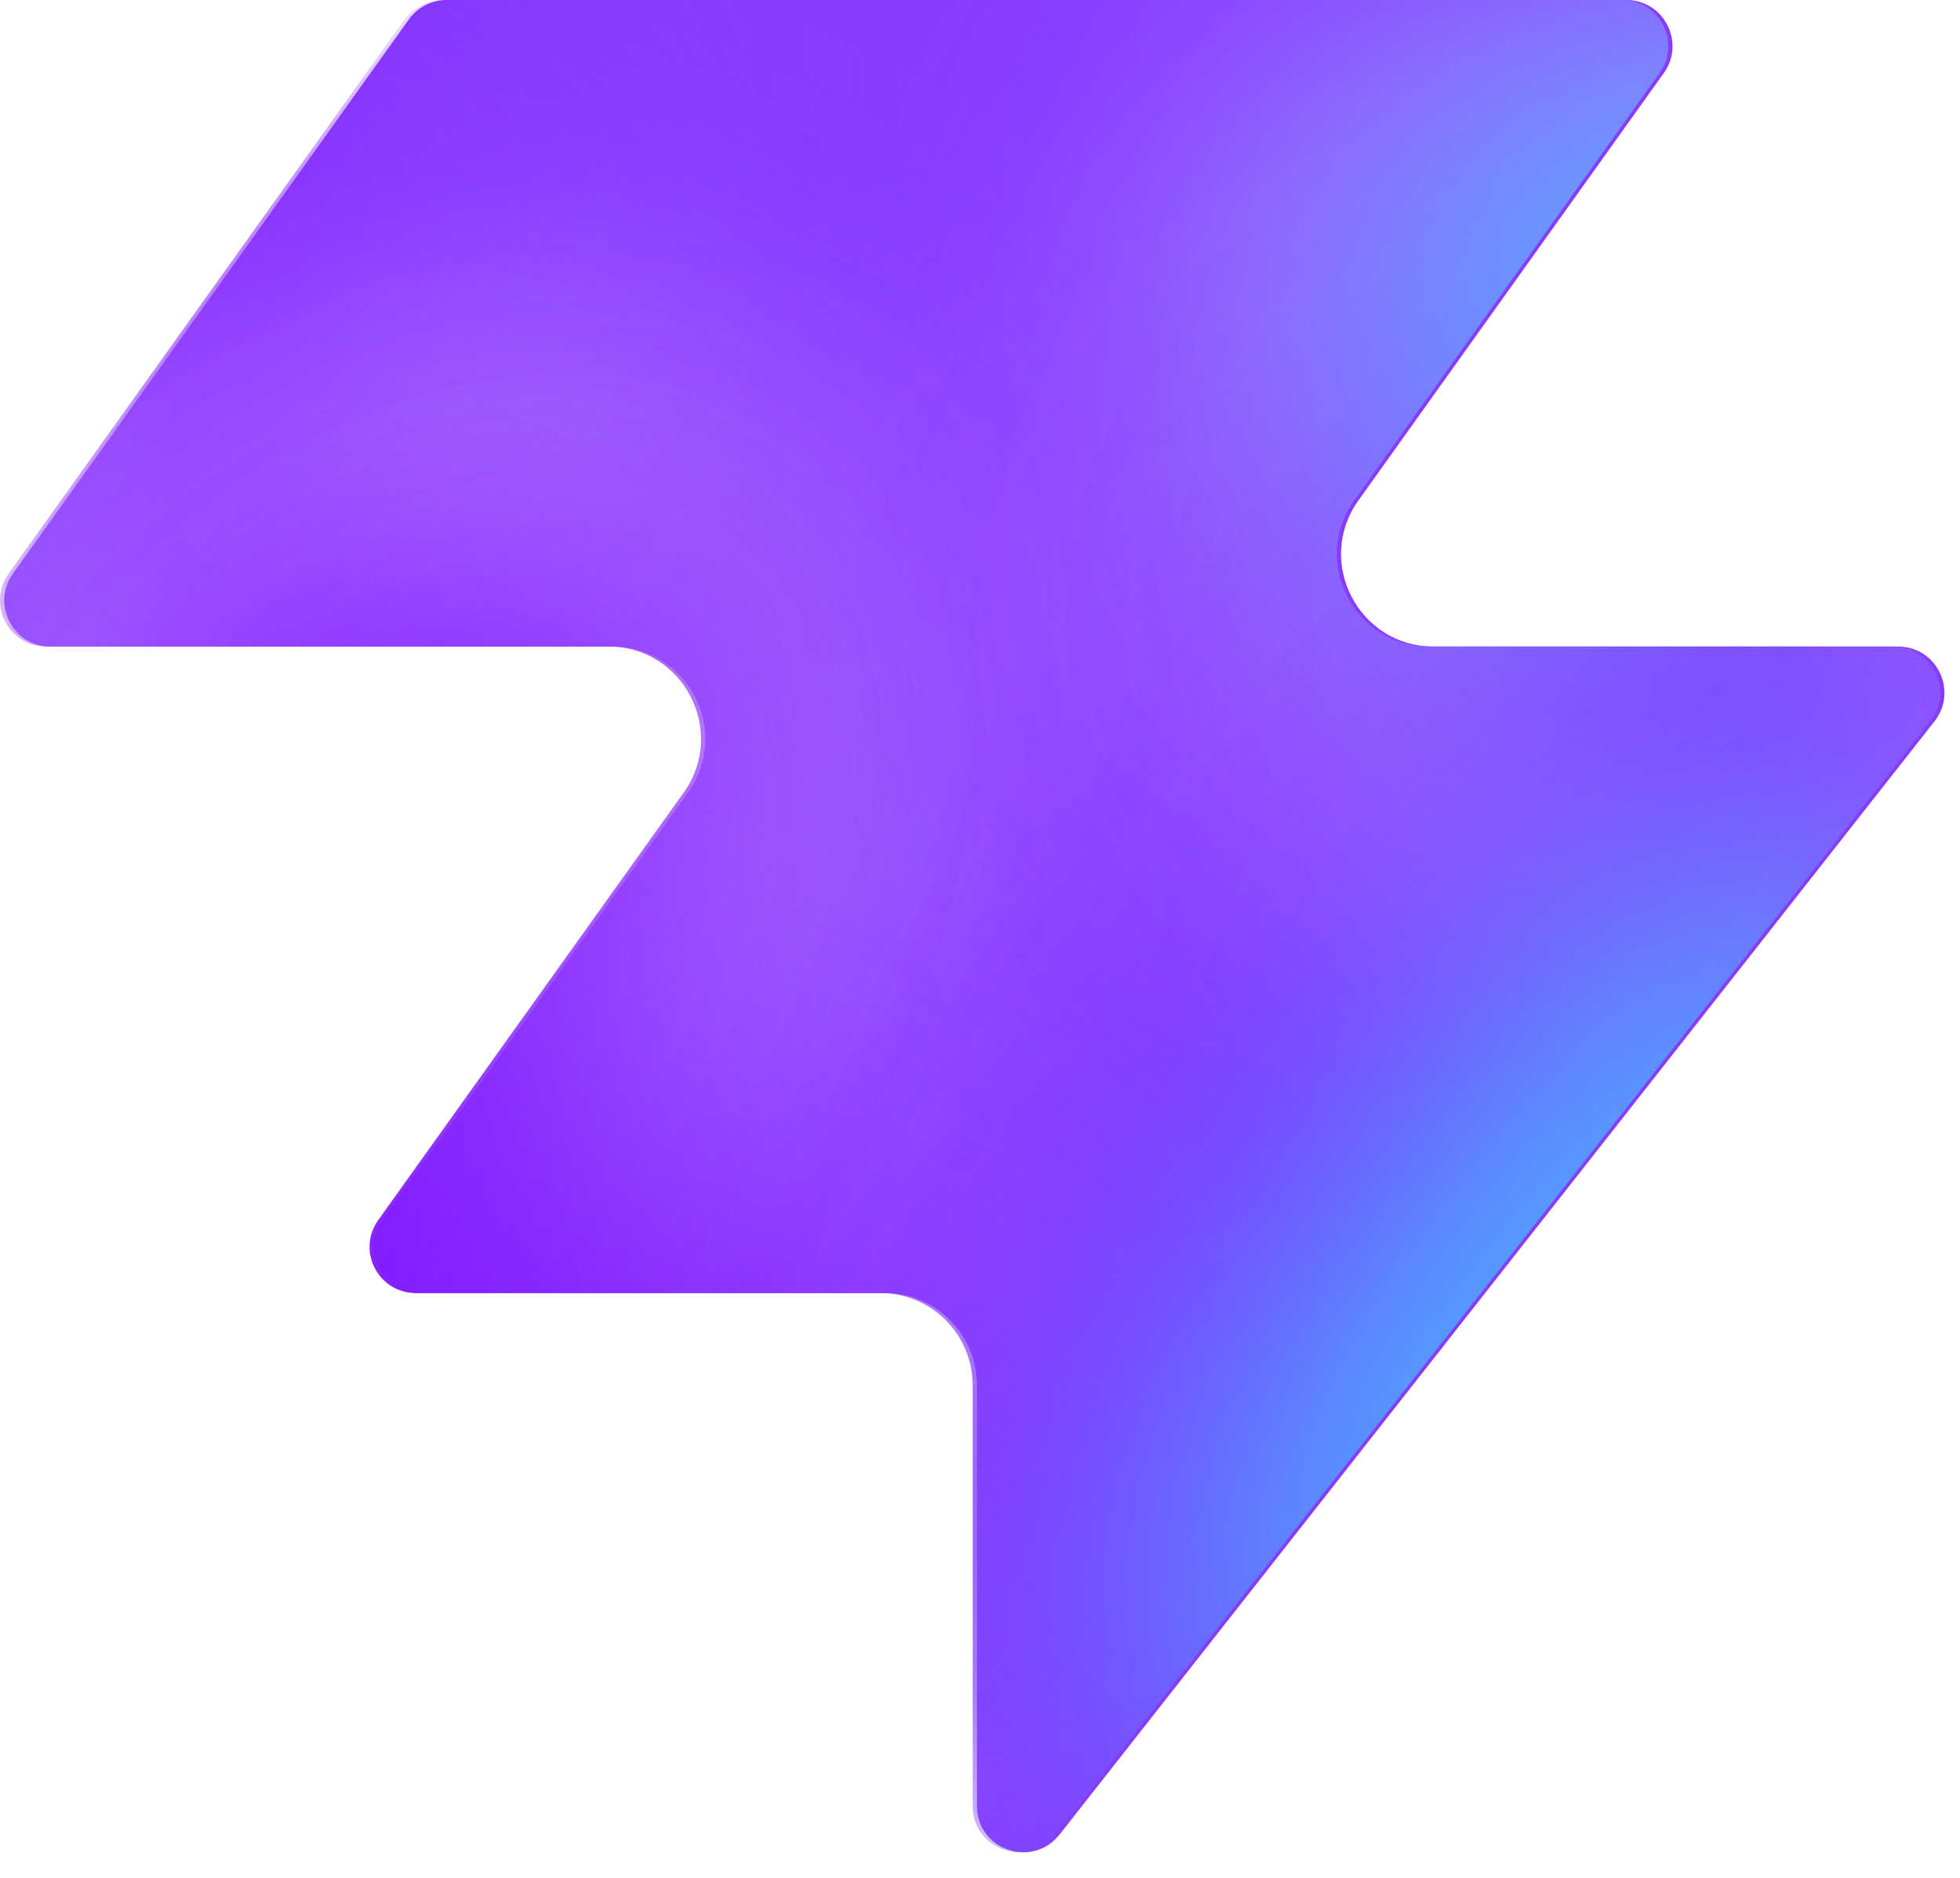
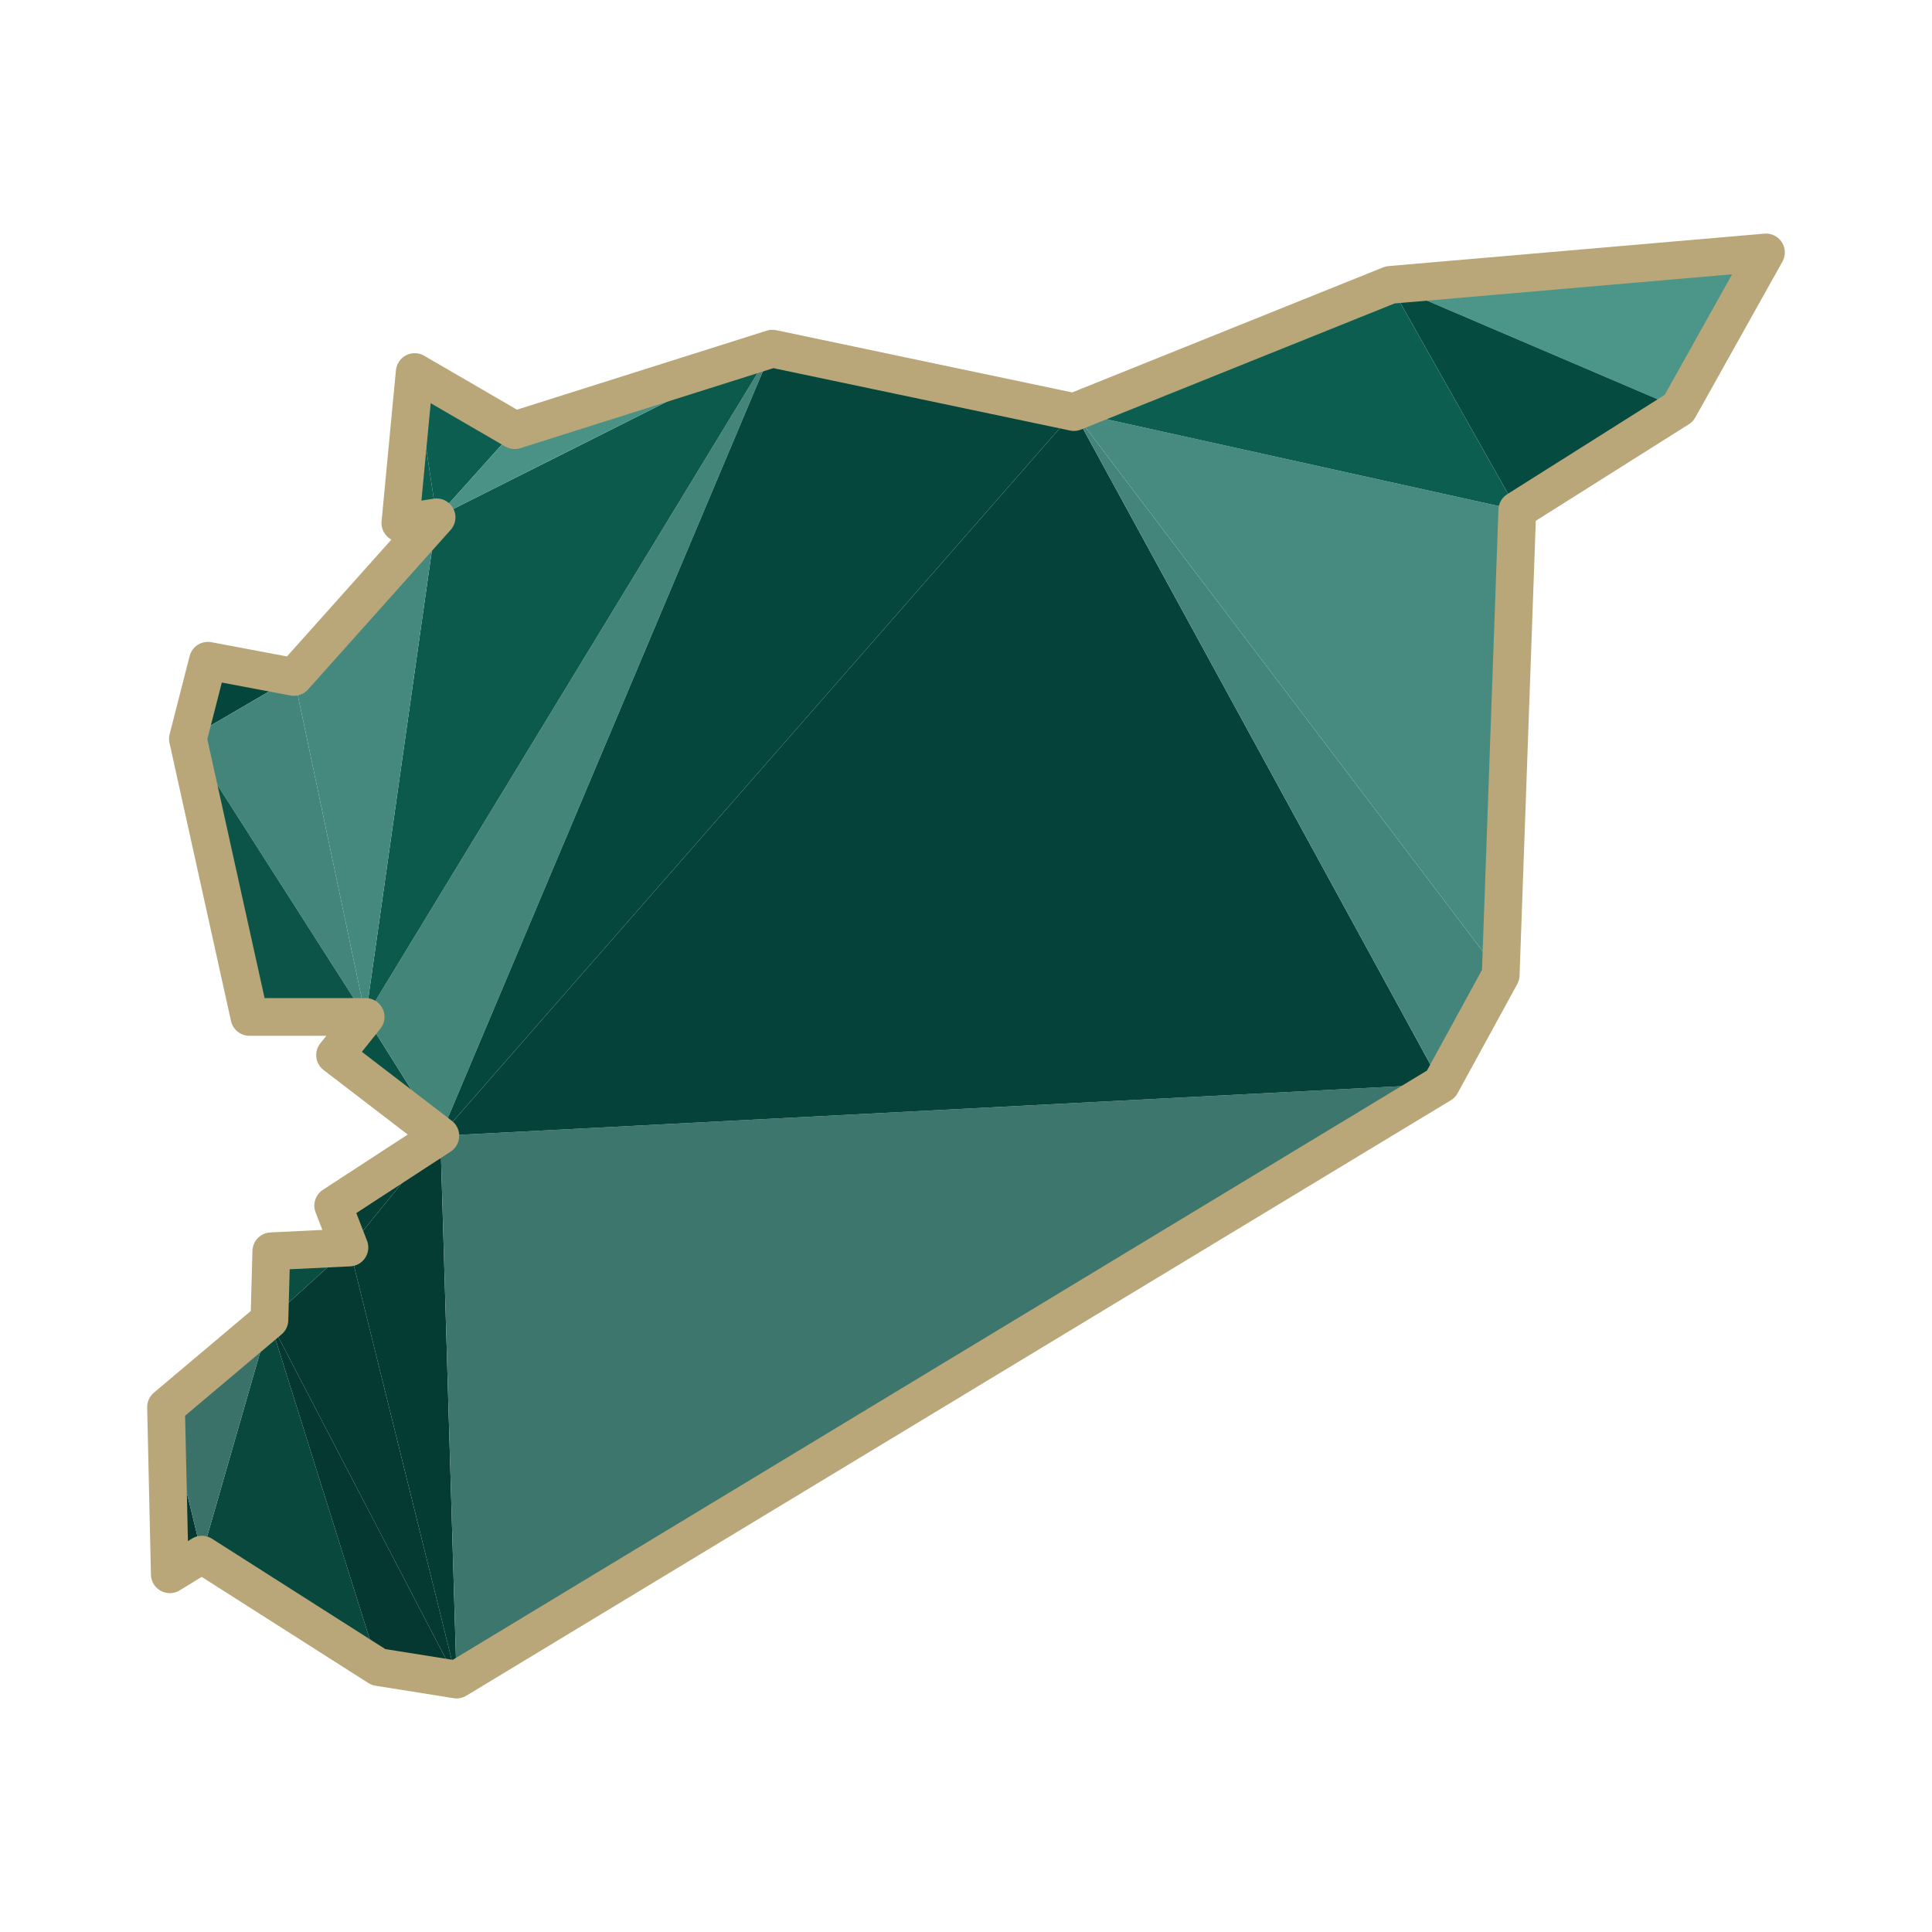
- <svg xmlns="http://www.w3.org/2000/svg" width="48" height="46" fill="none" viewBox="0 0 48 46">
-   <path fill="#863bff" d="M25.946 44.938c-.664.845-2.021.375-2.021-.698V33.937a2.26 2.26 0 0 0-2.262-2.262H10.287c-.92 0-1.456-1.04-.92-1.788l7.48-10.471c1.07-1.497 0-3.578-1.842-3.578H1.237c-.92 0-1.456-1.04-.92-1.788L10.013.474c.214-.297.556-.474.92-.474h28.894c.92 0 1.456 1.04.92 1.788l-7.48 10.471c-1.07 1.498 0 3.579 1.842 3.579h11.377c.943 0 1.473 1.088.89 1.83L25.947 44.94z" style="fill:#863bff;fill:color(display-p3 .525 .23 1);fill-opacity:1" />
-   <mask id="a" width="48" height="46" x="0" y="0" maskUnits="userSpaceOnUse" style="mask-type:alpha">
-     <path fill="#000" d="M25.842 44.938c-.664.844-2.021.375-2.021-.698V33.937a2.26 2.26 0 0 0-2.262-2.262H10.183c-.92 0-1.456-1.04-.92-1.788l7.48-10.471c1.07-1.498 0-3.579-1.842-3.579H1.133c-.92 0-1.456-1.04-.92-1.787L9.91.473c.214-.297.556-.474.92-.474h28.894c.92 0 1.456 1.04.92 1.788l-7.48 10.471c-1.07 1.498 0 3.578 1.842 3.578h11.377c.943 0 1.473 1.088.89 1.832L25.843 44.94z" style="fill:#000;fill-opacity:1" />
-   </mask>
-   <g mask="url(#a)">
-     <g filter="url(#b)">
-       <ellipse cx="5.508" cy="14.704" fill="#ede6ff" rx="5.508" ry="14.704" style="fill:#ede6ff;fill:color(display-p3 .927 .903 1);fill-opacity:1" transform="matrix(.00324 1 1 -.00324 -4.47 31.516)" />
-     </g>
-     <g filter="url(#c)">
-       <ellipse cx="10.399" cy="29.851" fill="#ede6ff" rx="10.399" ry="29.851" style="fill:#ede6ff;fill:color(display-p3 .927 .903 1);fill-opacity:1" transform="matrix(.00324 1 1 -.00324 -39.328 7.883)" />
-     </g>
-     <g filter="url(#d)">
-       <ellipse cx="5.508" cy="30.487" fill="#7e14ff" rx="5.508" ry="30.487" style="fill:#7e14ff;fill:color(display-p3 .492 .077 1);fill-opacity:1" transform="rotate(89.814 -25.913 -14.639)scale(1 -1)" />
-     </g>
-     <g filter="url(#e)">
-       <ellipse cx="5.508" cy="30.599" fill="#7e14ff" rx="5.508" ry="30.599" style="fill:#7e14ff;fill:color(display-p3 .492 .077 1);fill-opacity:1" transform="rotate(89.814 -32.644 -3.334)scale(1 -1)" />
-     </g>
-     <g filter="url(#f)">
-       <ellipse cx="5.508" cy="30.599" fill="#7e14ff" rx="5.508" ry="30.599" style="fill:#7e14ff;fill:color(display-p3 .492 .077 1);fill-opacity:1" transform="matrix(.00324 1 1 -.00324 -34.34 30.47)" />
-     </g>
-     <g filter="url(#g)">
-       <ellipse cx="14.072" cy="22.078" fill="#ede6ff" rx="14.072" ry="22.078" style="fill:#ede6ff;fill:color(display-p3 .927 .903 1);fill-opacity:1" transform="rotate(93.35 24.506 48.493)scale(-1 1)" />
-     </g>
-     <g filter="url(#h)">
-       <ellipse cx="3.47" cy="21.501" fill="#7e14ff" rx="3.47" ry="21.501" style="fill:#7e14ff;fill:color(display-p3 .492 .077 1);fill-opacity:1" transform="rotate(89.009 28.708 47.59)scale(-1 1)" />
-     </g>
-     <g filter="url(#i)">
-       <ellipse cx="3.47" cy="21.501" fill="#7e14ff" rx="3.47" ry="21.501" style="fill:#7e14ff;fill:color(display-p3 .492 .077 1);fill-opacity:1" transform="rotate(89.009 28.708 47.59)scale(-1 1)" />
-     </g>
-     <g filter="url(#j)">
-       <ellipse cx=".387" cy="8.972" fill="#7e14ff" rx="4.407" ry="29.108" style="fill:#7e14ff;fill:color(display-p3 .492 .077 1);fill-opacity:1" transform="rotate(39.51 .387 8.972)" />
-     </g>
-     <g filter="url(#k)">
-       <ellipse cx="47.523" cy="-6.092" fill="#7e14ff" rx="4.407" ry="29.108" style="fill:#7e14ff;fill:color(display-p3 .492 .077 1);fill-opacity:1" transform="rotate(37.892 47.523 -6.092)" />
-     </g>
-     <g filter="url(#l)">
-       <ellipse cx="41.412" cy="6.333" fill="#47bfff" rx="5.971" ry="9.665" style="fill:#47bfff;fill:color(display-p3 .28 .748 1);fill-opacity:1" transform="rotate(37.892 41.412 6.333)" />
-     </g>
-     <g filter="url(#m)">
-       <ellipse cx="-1.879" cy="38.332" fill="#7e14ff" rx="4.407" ry="29.108" style="fill:#7e14ff;fill:color(display-p3 .492 .077 1);fill-opacity:1" transform="rotate(37.892 -1.88 38.332)" />
-     </g>
-     <g filter="url(#n)">
-       <ellipse cx="-1.879" cy="38.332" fill="#7e14ff" rx="4.407" ry="29.108" style="fill:#7e14ff;fill:color(display-p3 .492 .077 1);fill-opacity:1" transform="rotate(37.892 -1.88 38.332)" />
-     </g>
-     <g filter="url(#o)">
-       <ellipse cx="35.651" cy="29.907" fill="#7e14ff" rx="4.407" ry="29.108" style="fill:#7e14ff;fill:color(display-p3 .492 .077 1);fill-opacity:1" transform="rotate(37.892 35.651 29.907)" />
-     </g>
-     <g filter="url(#p)">
-       <ellipse cx="38.418" cy="32.4" fill="#47bfff" rx="5.971" ry="15.297" style="fill:#47bfff;fill:color(display-p3 .28 .748 1);fill-opacity:1" transform="rotate(37.892 38.418 32.4)" />
-     </g>
-   </g>
-   <defs>
-     <filter id="b" width="60.045" height="41.654" x="-19.77" y="16.149" color-interpolation-filters="sRGB" filterUnits="userSpaceOnUse">
-       <feFlood flood-opacity="0" result="BackgroundImageFix" />
-       <feBlend in="SourceGraphic" in2="BackgroundImageFix" result="shape" />
-       <feGaussianBlur result="effect1_foregroundBlur_2002_17158" stdDeviation="7.659" />
-     </filter>
-     <filter id="c" width="90.34" height="51.437" x="-54.613" y="-7.533" color-interpolation-filters="sRGB" filterUnits="userSpaceOnUse">
-       <feFlood flood-opacity="0" result="BackgroundImageFix" />
-       <feBlend in="SourceGraphic" in2="BackgroundImageFix" result="shape" />
-       <feGaussianBlur result="effect1_foregroundBlur_2002_17158" stdDeviation="7.659" />
-     </filter>
-     <filter id="d" width="79.355" height="29.4" x="-49.64" y="2.03" color-interpolation-filters="sRGB" filterUnits="userSpaceOnUse">
-       <feFlood flood-opacity="0" result="BackgroundImageFix" />
-       <feBlend in="SourceGraphic" in2="BackgroundImageFix" result="shape" />
-       <feGaussianBlur result="effect1_foregroundBlur_2002_17158" stdDeviation="4.596" />
-     </filter>
-     <filter id="e" width="79.579" height="29.4" x="-45.045" y="20.029" color-interpolation-filters="sRGB" filterUnits="userSpaceOnUse">
-       <feFlood flood-opacity="0" result="BackgroundImageFix" />
-       <feBlend in="SourceGraphic" in2="BackgroundImageFix" result="shape" />
-       <feGaussianBlur result="effect1_foregroundBlur_2002_17158" stdDeviation="4.596" />
-     </filter>
-     <filter id="f" width="79.579" height="29.4" x="-43.513" y="21.178" color-interpolation-filters="sRGB" filterUnits="userSpaceOnUse">
-       <feFlood flood-opacity="0" result="BackgroundImageFix" />
-       <feBlend in="SourceGraphic" in2="BackgroundImageFix" result="shape" />
-       <feGaussianBlur result="effect1_foregroundBlur_2002_17158" stdDeviation="4.596" />
-     </filter>
-     <filter id="g" width="74.749" height="58.852" x="15.756" y="-17.901" color-interpolation-filters="sRGB" filterUnits="userSpaceOnUse">
-       <feFlood flood-opacity="0" result="BackgroundImageFix" />
-       <feBlend in="SourceGraphic" in2="BackgroundImageFix" result="shape" />
-       <feGaussianBlur result="effect1_foregroundBlur_2002_17158" stdDeviation="7.659" />
-     </filter>
-     <filter id="h" width="61.377" height="25.362" x="23.548" y="2.284" color-interpolation-filters="sRGB" filterUnits="userSpaceOnUse">
-       <feFlood flood-opacity="0" result="BackgroundImageFix" />
-       <feBlend in="SourceGraphic" in2="BackgroundImageFix" result="shape" />
-       <feGaussianBlur result="effect1_foregroundBlur_2002_17158" stdDeviation="4.596" />
-     </filter>
-     <filter id="i" width="61.377" height="25.362" x="23.548" y="2.284" color-interpolation-filters="sRGB" filterUnits="userSpaceOnUse">
-       <feFlood flood-opacity="0" result="BackgroundImageFix" />
-       <feBlend in="SourceGraphic" in2="BackgroundImageFix" result="shape" />
-       <feGaussianBlur result="effect1_foregroundBlur_2002_17158" stdDeviation="4.596" />
-     </filter>
-     <filter id="j" width="56.045" height="63.649" x="-27.636" y="-22.853" color-interpolation-filters="sRGB" filterUnits="userSpaceOnUse">
-       <feFlood flood-opacity="0" result="BackgroundImageFix" />
-       <feBlend in="SourceGraphic" in2="BackgroundImageFix" result="shape" />
-       <feGaussianBlur result="effect1_foregroundBlur_2002_17158" stdDeviation="4.596" />
-     </filter>
-     <filter id="k" width="54.814" height="64.646" x="20.116" y="-38.415" color-interpolation-filters="sRGB" filterUnits="userSpaceOnUse">
-       <feFlood flood-opacity="0" result="BackgroundImageFix" />
-       <feBlend in="SourceGraphic" in2="BackgroundImageFix" result="shape" />
-       <feGaussianBlur result="effect1_foregroundBlur_2002_17158" stdDeviation="4.596" />
-     </filter>
-     <filter id="l" width="33.541" height="35.313" x="24.641" y="-11.323" color-interpolation-filters="sRGB" filterUnits="userSpaceOnUse">
-       <feFlood flood-opacity="0" result="BackgroundImageFix" />
-       <feBlend in="SourceGraphic" in2="BackgroundImageFix" result="shape" />
-       <feGaussianBlur result="effect1_foregroundBlur_2002_17158" stdDeviation="4.596" />
-     </filter>
-     <filter id="m" width="54.814" height="64.646" x="-29.286" y="6.009" color-interpolation-filters="sRGB" filterUnits="userSpaceOnUse">
-       <feFlood flood-opacity="0" result="BackgroundImageFix" />
-       <feBlend in="SourceGraphic" in2="BackgroundImageFix" result="shape" />
-       <feGaussianBlur result="effect1_foregroundBlur_2002_17158" stdDeviation="4.596" />
-     </filter>
-     <filter id="n" width="54.814" height="64.646" x="-29.286" y="6.009" color-interpolation-filters="sRGB" filterUnits="userSpaceOnUse">
-       <feFlood flood-opacity="0" result="BackgroundImageFix" />
-       <feBlend in="SourceGraphic" in2="BackgroundImageFix" result="shape" />
-       <feGaussianBlur result="effect1_foregroundBlur_2002_17158" stdDeviation="4.596" />
-     </filter>
-     <filter id="o" width="54.814" height="64.646" x="8.244" y="-2.416" color-interpolation-filters="sRGB" filterUnits="userSpaceOnUse">
-       <feFlood flood-opacity="0" result="BackgroundImageFix" />
-       <feBlend in="SourceGraphic" in2="BackgroundImageFix" result="shape" />
-       <feGaussianBlur result="effect1_foregroundBlur_2002_17158" stdDeviation="4.596" />
-     </filter>
-     <filter id="p" width="39.409" height="43.623" x="18.713" y="10.588" color-interpolation-filters="sRGB" filterUnits="userSpaceOnUse">
-       <feFlood flood-opacity="0" result="BackgroundImageFix" />
-       <feBlend in="SourceGraphic" in2="BackgroundImageFix" result="shape" />
-       <feGaussianBlur result="effect1_foregroundBlur_2002_17158" stdDeviation="4.596" />
-     </filter>
-   </defs>
+ <svg xmlns="http://www.w3.org/2000/svg" viewBox="0 0 512 512">
+   <path d="M 45.0 417.2 L 44.0 372.9 L 53.5 412.0 L 45.0 417.2 Z" fill="#043931" />
+   <path d="M 100.3 441.8 L 53.5 412.0 L 71.4 349.8 L 100.3 441.8 Z" fill="#09483d" />
+   <path d="M 100.3 441.8 L 71.4 349.8 L 121.0 445.1 L 100.3 441.8 Z" fill="#043830" />
+   <path d="M 121.0 445.1 L 71.4 349.8 L 92.6 330.6 L 121.0 445.1 Z" fill="#043a32" />
+   <path d="M 121.0 445.1 L 92.6 330.6 L 116.7 301.0 L 121.0 445.1 Z" fill="#043b33" />
+   <path d="M 121.0 445.1 L 116.7 301.0 L 381.9 287.3 L 121.0 445.1 Z" fill="#3c766d" />
+   <path d="M 381.9 287.3 L 116.7 301.0 L 284.6 109.2 L 381.9 287.3 Z" fill="#05433a" />
+   <path d="M 381.9 287.3 L 284.6 109.2 L 397.7 258.4 L 381.9 287.3 Z" fill="#44857b" />
+   <path d="M 397.7 258.4 L 284.6 109.2 L 402.1 135.2 L 397.7 258.4 Z" fill="#478b80" />
+   <path d="M 468.0 66.9 L 444.9 108.2 L 368.4 75.5 L 468.0 66.9 Z" fill="#4c9589" />
+   <path d="M 368.4 75.5 L 444.9 108.2 L 402.1 135.2 L 368.4 75.5 Z" fill="#054b40" />
+   <path d="M 368.4 75.5 L 402.1 135.2 L 284.6 109.2 L 368.4 75.5 Z" fill="#0c5f50" />
+   <path d="M 109.9 98.6 L 136.4 114.0 L 115.7 137.1 L 109.9 98.6 Z" fill="#0c5e50" />
+   <path d="M 109.9 98.6 L 115.7 137.1 L 106.1 138.6 L 109.9 98.6 Z" fill="#0c5e4f" />
+   <path d="M 55.1 175.1 L 77.9 179.4 L 49.8 195.8 L 55.1 175.1 Z" fill="#05463c" />
+   <path d="M 49.8 195.8 L 77.9 179.4 L 96.9 269.5 L 49.8 195.8 Z" fill="#44857b" />
+   <path d="M 49.8 195.8 L 96.9 269.5 L 66.1 269.5 L 49.8 195.8 Z" fill="#0b5447" />
+   <path d="M 44.0 372.9 L 71.4 349.8 L 53.5 412.0 L 44.0 372.9 Z" fill="#3a7269" />
+   <path d="M 71.4 349.8 L 71.9 331.6 L 92.6 330.6 L 71.4 349.8 Z" fill="#0a4d41" />
+   <path d="M 92.6 330.6 L 88.3 319.5 L 116.7 301.0 L 92.6 330.6 Z" fill="#043e35" />
+   <path d="M 116.7 301.0 L 88.8 279.6 L 96.9 269.5 L 116.7 301.0 Z" fill="#0a5145" />
+   <path d="M 116.7 301.0 L 96.9 269.5 L 204.7 92.4 L 116.7 301.0 Z" fill="#44857a" />
+   <path d="M 116.7 301.0 L 204.7 92.4 L 284.6 109.2 L 116.7 301.0 Z" fill="#05473d" />
+   <path d="M 204.7 92.4 L 96.9 269.5 L 115.7 137.1 L 204.7 92.4 Z" fill="#0b5a4c" />
+   <path d="M 204.7 92.4 L 115.7 137.1 L 136.4 114.0 L 204.7 92.4 Z" fill="#4a9186" />
+   <path d="M 115.7 137.1 L 96.9 269.5 L 77.9 179.4 L 115.7 137.1 Z" fill="#45887d" />
+   <path d="M 115.7 137.1 L 77.9 179.4 L 55.1 175.1 L 49.8 195.8 L 66.1 269.5 L 96.9 269.5 L 88.8 279.6 L 116.7 301.0 L 88.3 319.5 L 92.6 330.6 L 71.9 331.6 L 71.4 349.8 L 44.0 372.9 L 45.0 417.2 L 53.5 412.0 L 100.3 441.8 L 121.0 445.1 L 381.9 287.3 L 397.7 258.4 L 402.1 135.2 L 444.9 108.2 L 468.0 66.9 L 368.4 75.5 L 284.6 109.2 L 204.7 92.4 L 136.4 114.0 L 109.9 98.6 L 106.1 138.6 L 115.7 137.1 Z" fill="none" stroke="#b9a779" stroke-width="10" stroke-linejoin="round" />
</svg>
